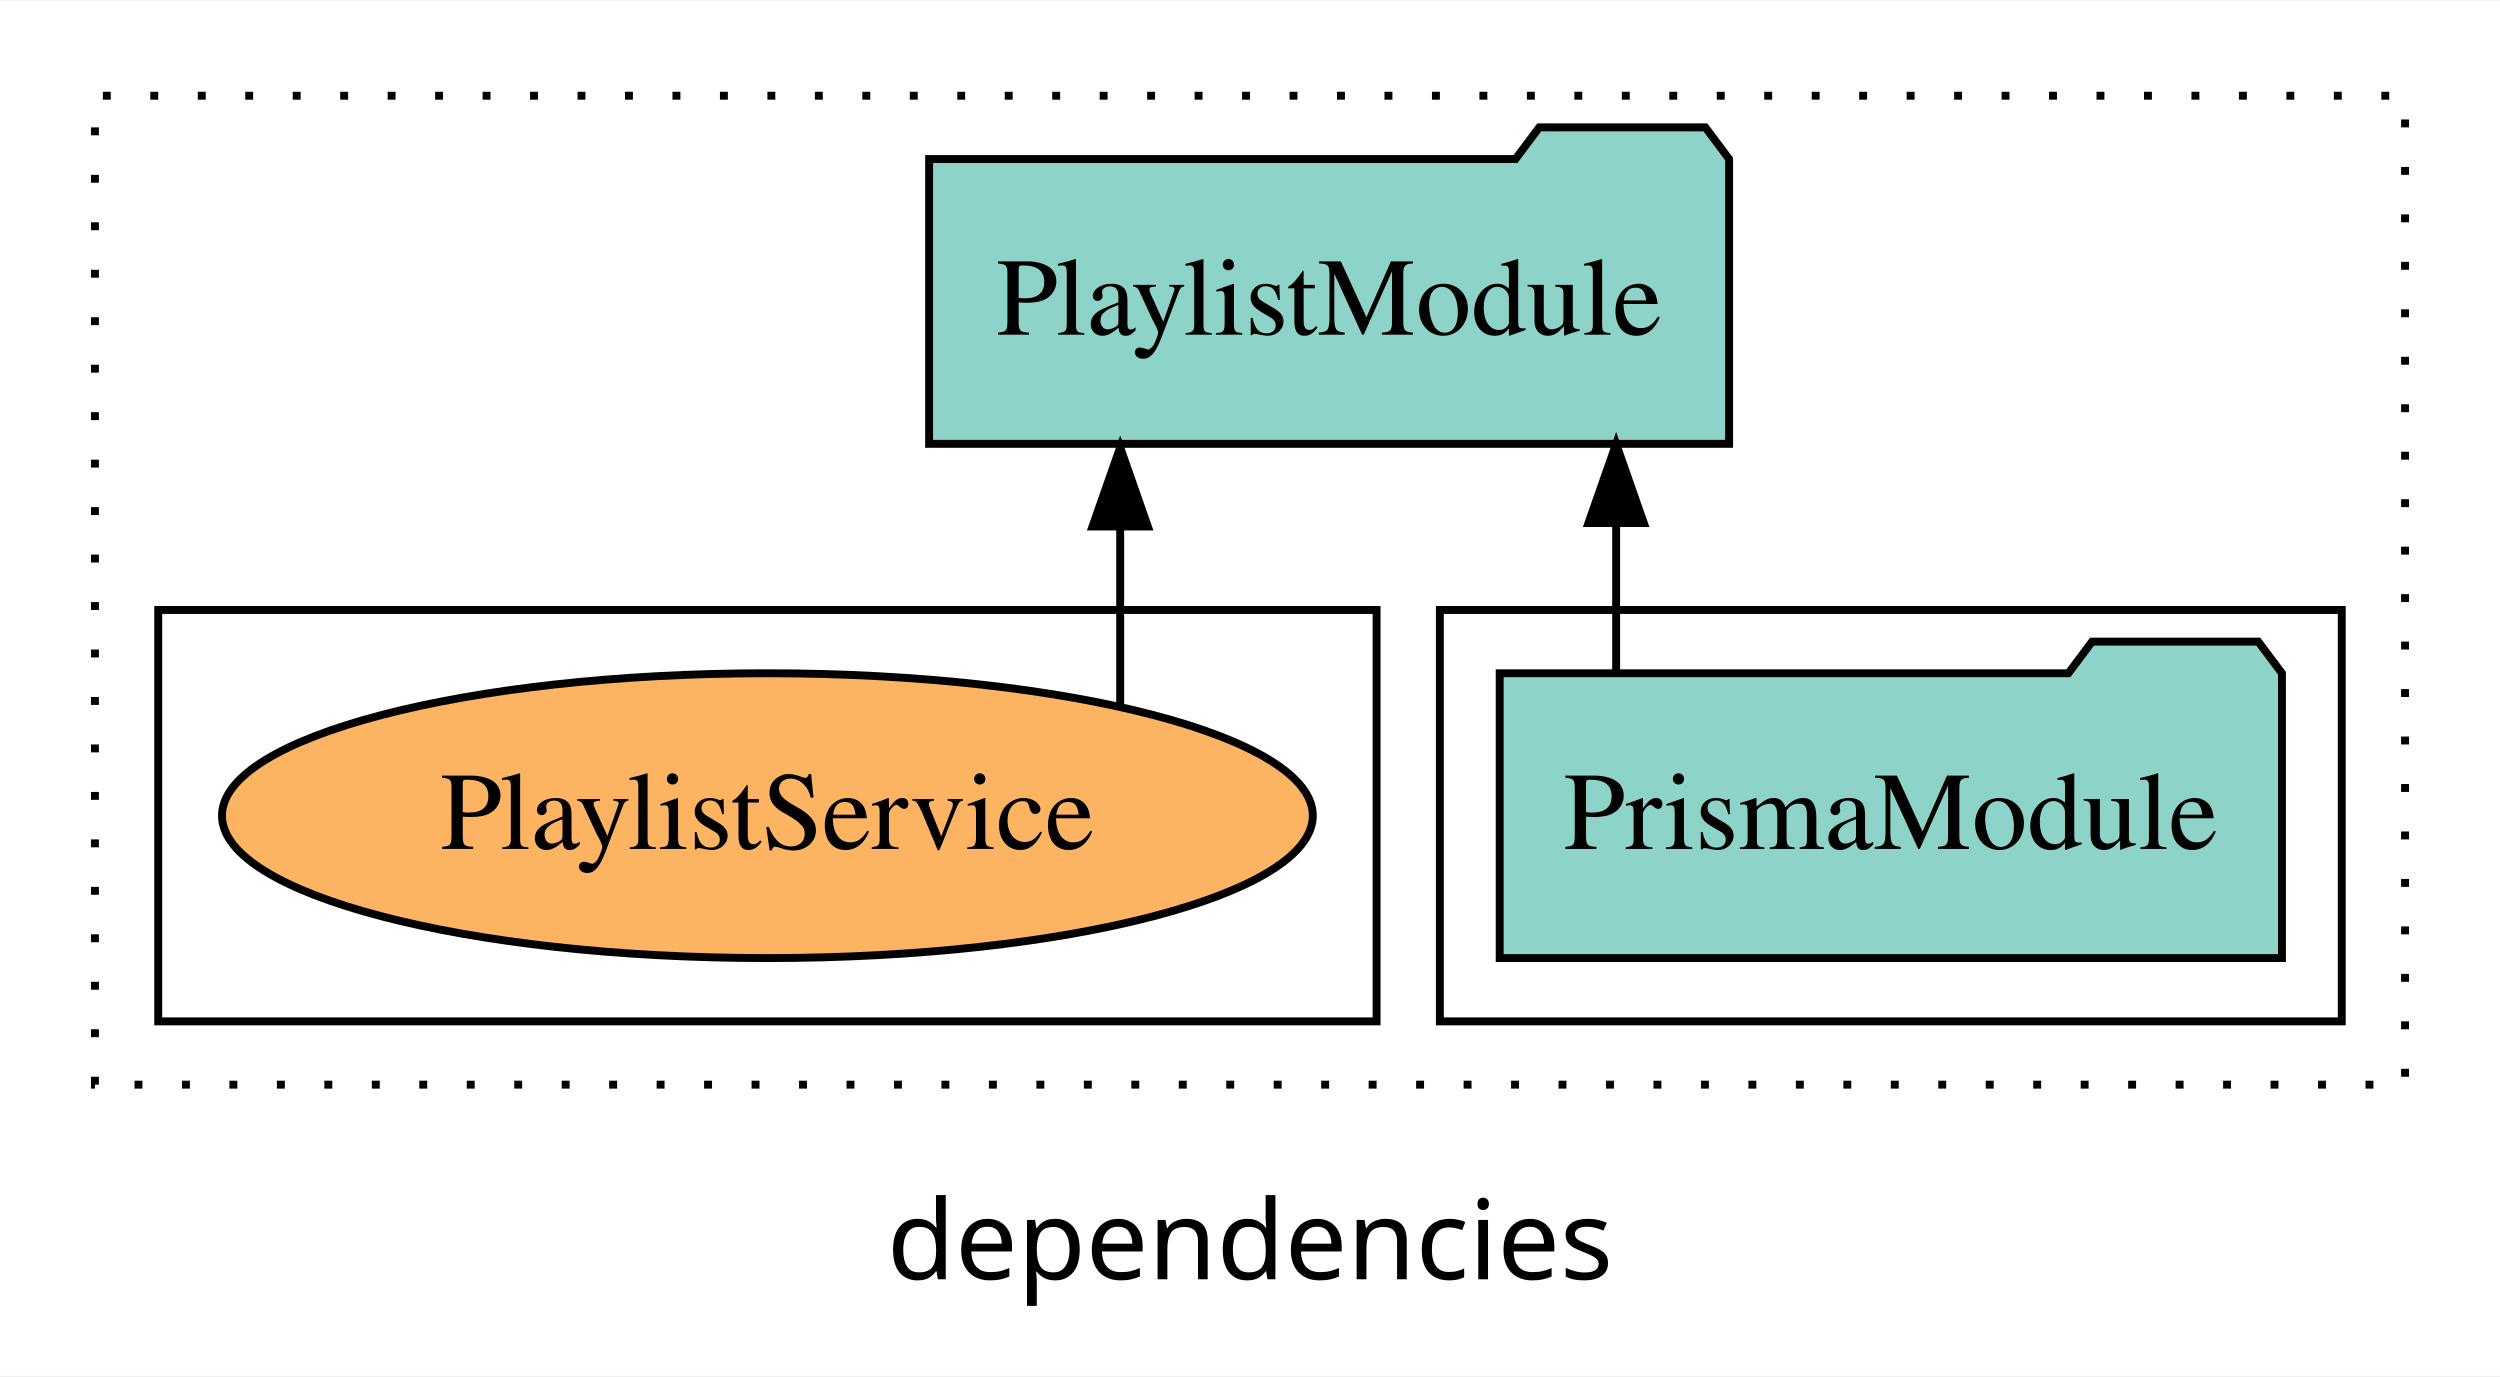
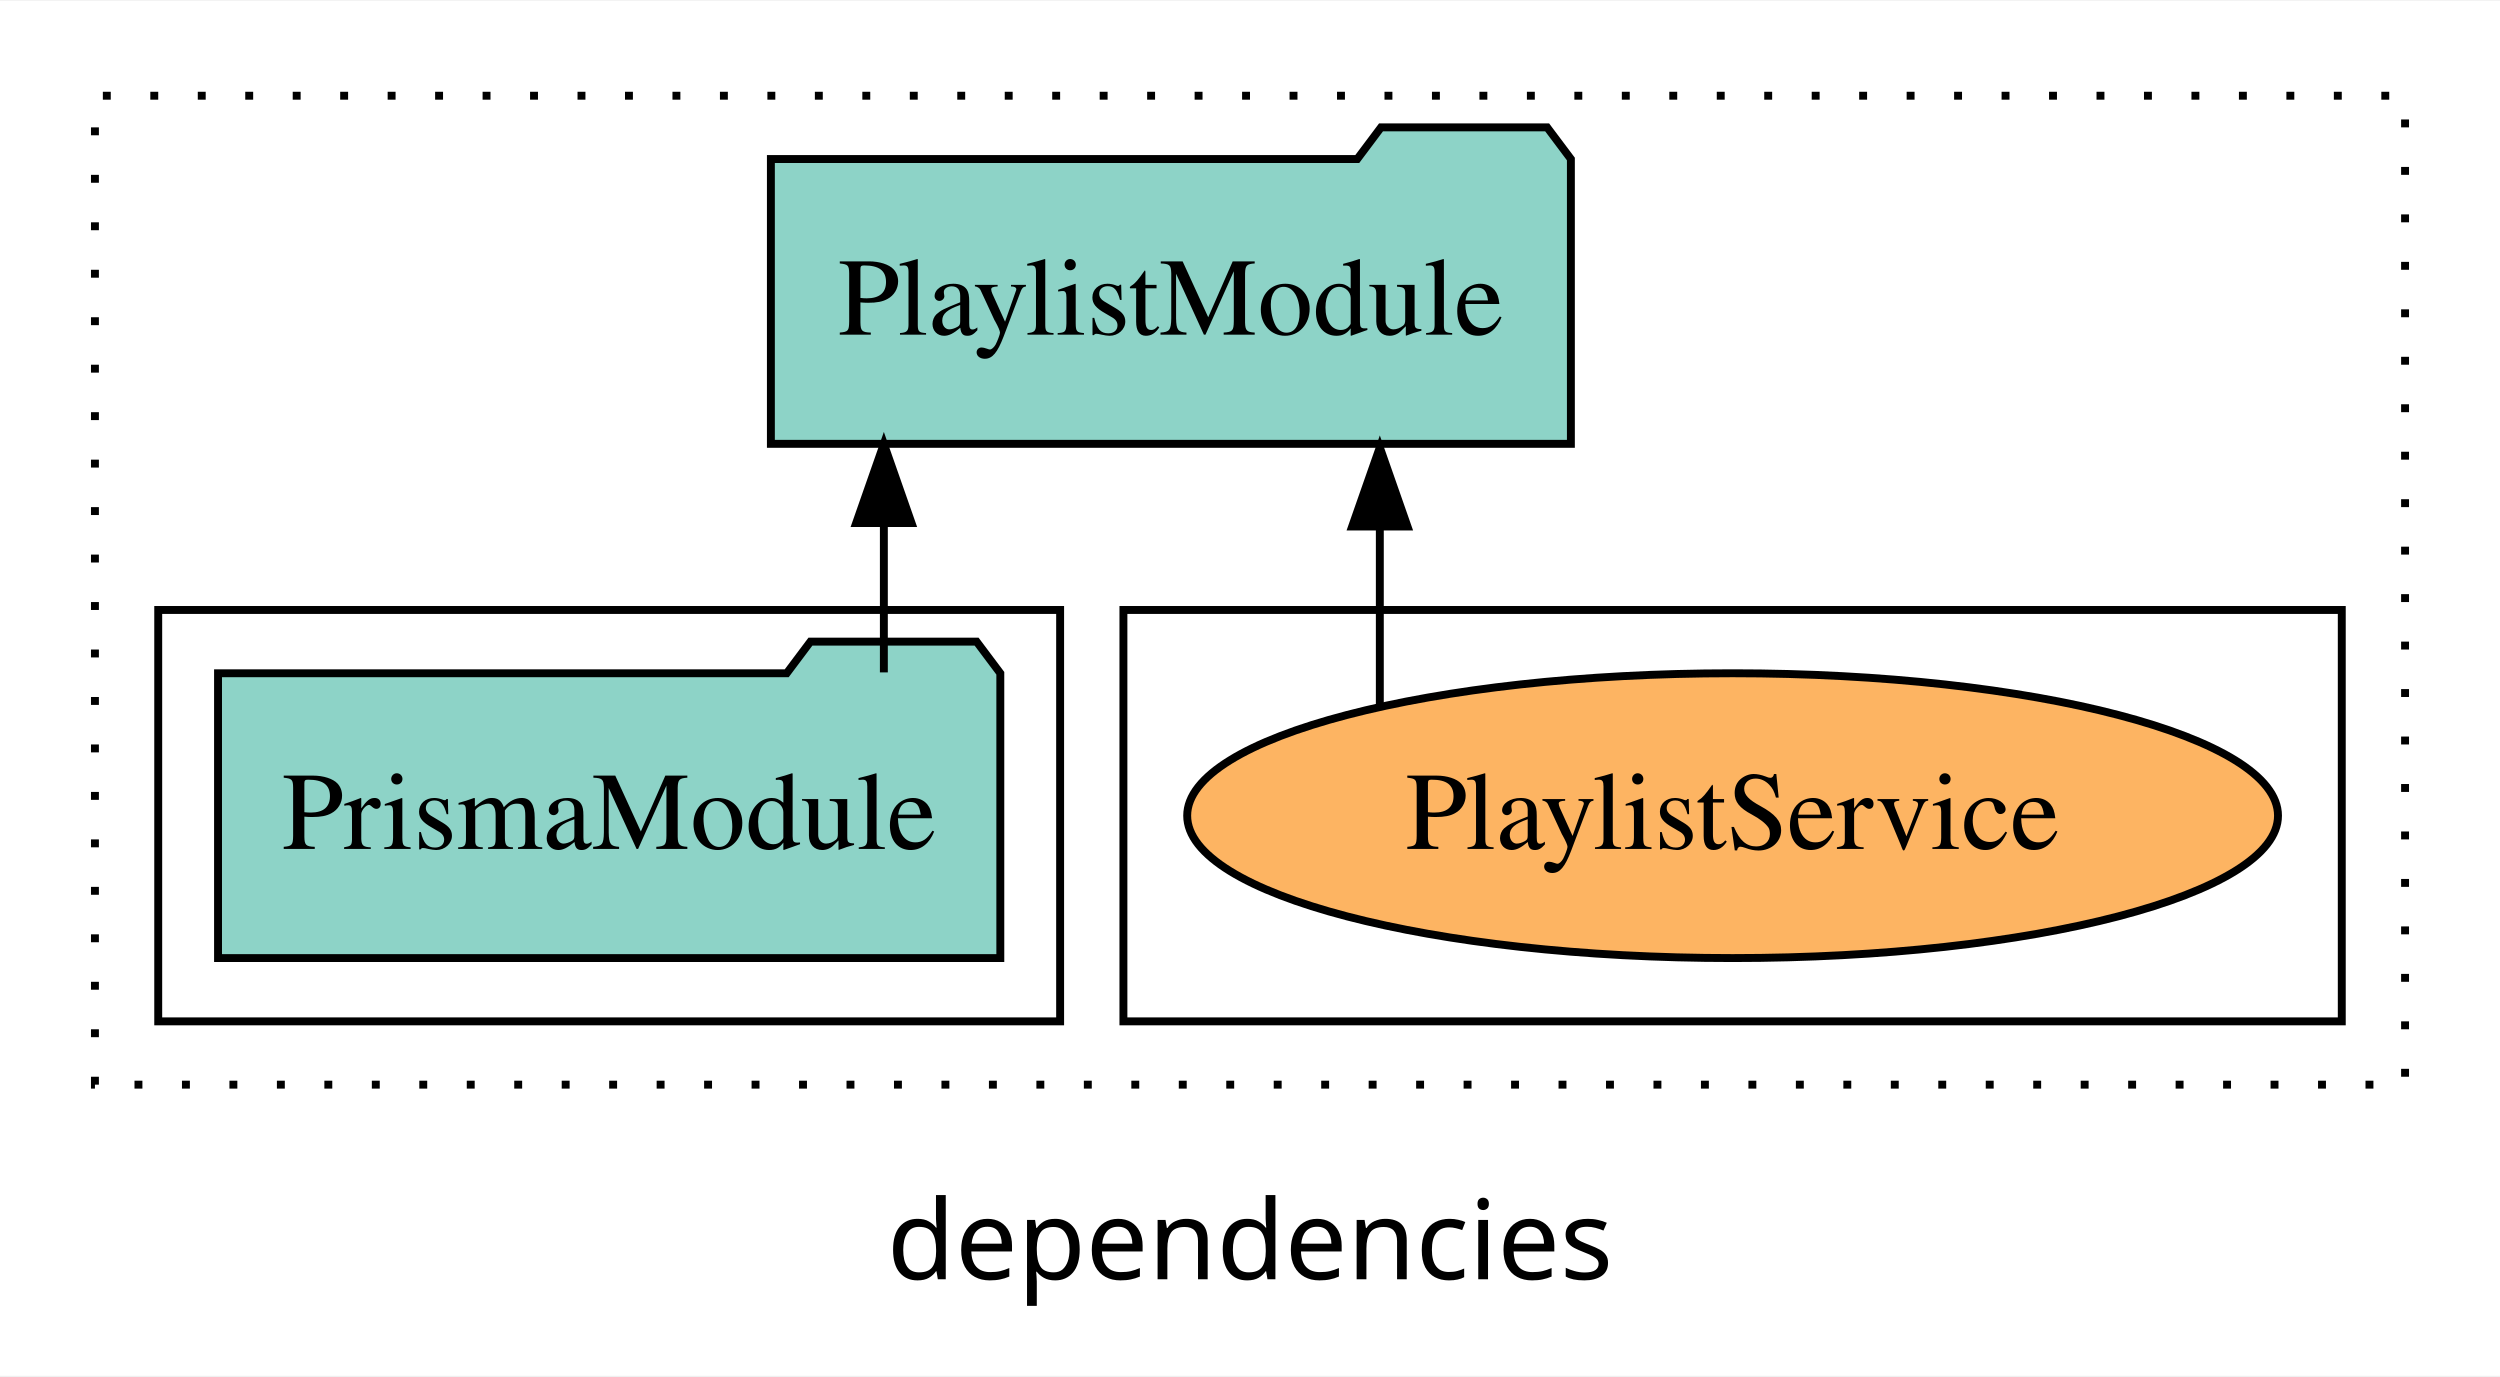
<svg xmlns="http://www.w3.org/2000/svg" width="316pt" height="174pt" viewBox="0.00 0.00 316.00 173.80">
  <g id="graph0" class="graph" transform="scale(1 1) rotate(0) translate(4 169.8)">
    <polygon fill="white" stroke="transparent" points="-4,4 -4,-169.8 312,-169.8 312,4 -4,4" />
    <text text-anchor="middle" x="154" y="-8.2" font-family="sans-serif" font-size="14.00">dependencies</text>
    <g id="clust1" class="cluster">
      <polygon fill="none" stroke="black" stroke-dasharray="1,5" points="8,-32.8 8,-157.8 300,-157.8 300,-32.8 8,-32.8" />
    </g>
+     <g id="clust6" class="cluster">
+       <polygon fill="none" stroke="black" points="138,-40.8 138,-92.8 292,-92.8 292,-40.8 138,-40.8" />
+     </g>
    <g id="clust3" class="cluster">
-       <polygon fill="none" stroke="black" points="178,-40.8 178,-92.8 292,-92.8 292,-40.8 178,-40.8" />
-     </g>
-     <g id="clust6" class="cluster">
-       <polygon fill="none" stroke="black" points="16,-40.8 16,-92.8 170,-92.8 170,-40.8 16,-40.8" />
+       <polygon fill="none" stroke="black" points="16,-40.8 16,-92.8 130,-92.8 130,-40.8 16,-40.8" />
    </g>
    <g id="node1" class="node">
-       <polygon fill="#8dd3c7" stroke="black" points="284.44,-84.8 281.44,-88.8 260.44,-88.8 257.44,-84.8 185.56,-84.8 185.56,-48.8 284.44,-48.8 284.44,-84.8" />
-       <text text-anchor="middle" x="235" y="-62.6" font-family="Times,serif" font-size="14.00">PrismaModule</text>
+       <polygon fill="#8dd3c7" stroke="black" points="122.44,-84.8 119.44,-88.8 98.44,-88.8 95.44,-84.8 23.56,-84.8 23.56,-48.8 122.44,-48.8 122.44,-84.8" />
+       <text text-anchor="middle" x="73" y="-62.6" font-family="Times,serif" font-size="14.00">PrismaModule</text>
    </g>
    <g id="node2" class="node">
-       <polygon fill="#8dd3c7" stroke="black" points="214.56,-149.8 211.56,-153.8 190.56,-153.8 187.56,-149.8 113.44,-149.8 113.44,-113.8 214.56,-113.8 214.56,-149.8" />
-       <text text-anchor="middle" x="164" y="-127.6" font-family="Times,serif" font-size="14.00">PlaylistModule</text>
+       <polygon fill="#8dd3c7" stroke="black" points="194.56,-149.8 191.56,-153.8 170.56,-153.8 167.56,-149.8 93.44,-149.8 93.44,-113.8 194.56,-113.8 194.56,-149.8" />
+       <text text-anchor="middle" x="144" y="-127.6" font-family="Times,serif" font-size="14.00">PlaylistModule</text>
    </g>
    <g id="edge1" class="edge">
-       <path fill="none" stroke="black" d="M200.28,-84.91C200.28,-84.91 200.28,-103.79 200.28,-103.79" />
-       <polygon fill="black" stroke="black" points="196.78,-103.79 200.28,-113.79 203.78,-103.79 196.78,-103.79" />
+       <path fill="none" stroke="black" d="M107.72,-84.91C107.72,-84.91 107.72,-103.79 107.72,-103.79" />
+       <polygon fill="black" stroke="black" points="104.22,-103.79 107.72,-113.79 111.22,-103.79 104.22,-103.79" />
    </g>
    <g id="node3" class="node">
-       <ellipse fill="#fdb462" stroke="black" cx="93" cy="-66.8" rx="68.94" ry="18" />
-       <text text-anchor="middle" x="93" y="-62.6" font-family="Times,serif" font-size="14.00">PlaylistService</text>
+       <ellipse fill="#fdb462" stroke="black" cx="215" cy="-66.8" rx="68.94" ry="18" />
+       <text text-anchor="middle" x="215" y="-62.6" font-family="Times,serif" font-size="14.00">PlaylistService</text>
    </g>
    <g id="edge2" class="edge">
-       <path fill="none" stroke="black" d="M137.59,-80.58C137.59,-80.58 137.59,-103.35 137.59,-103.35" />
-       <polygon fill="black" stroke="black" points="134.09,-103.35 137.59,-113.35 141.09,-103.35 134.09,-103.35" />
+       <path fill="none" stroke="black" d="M170.41,-80.58C170.41,-80.58 170.41,-103.35 170.41,-103.35" />
+       <polygon fill="black" stroke="black" points="166.91,-103.35 170.41,-113.35 173.91,-103.35 166.91,-103.35" />
    </g>
  </g>
</svg>
